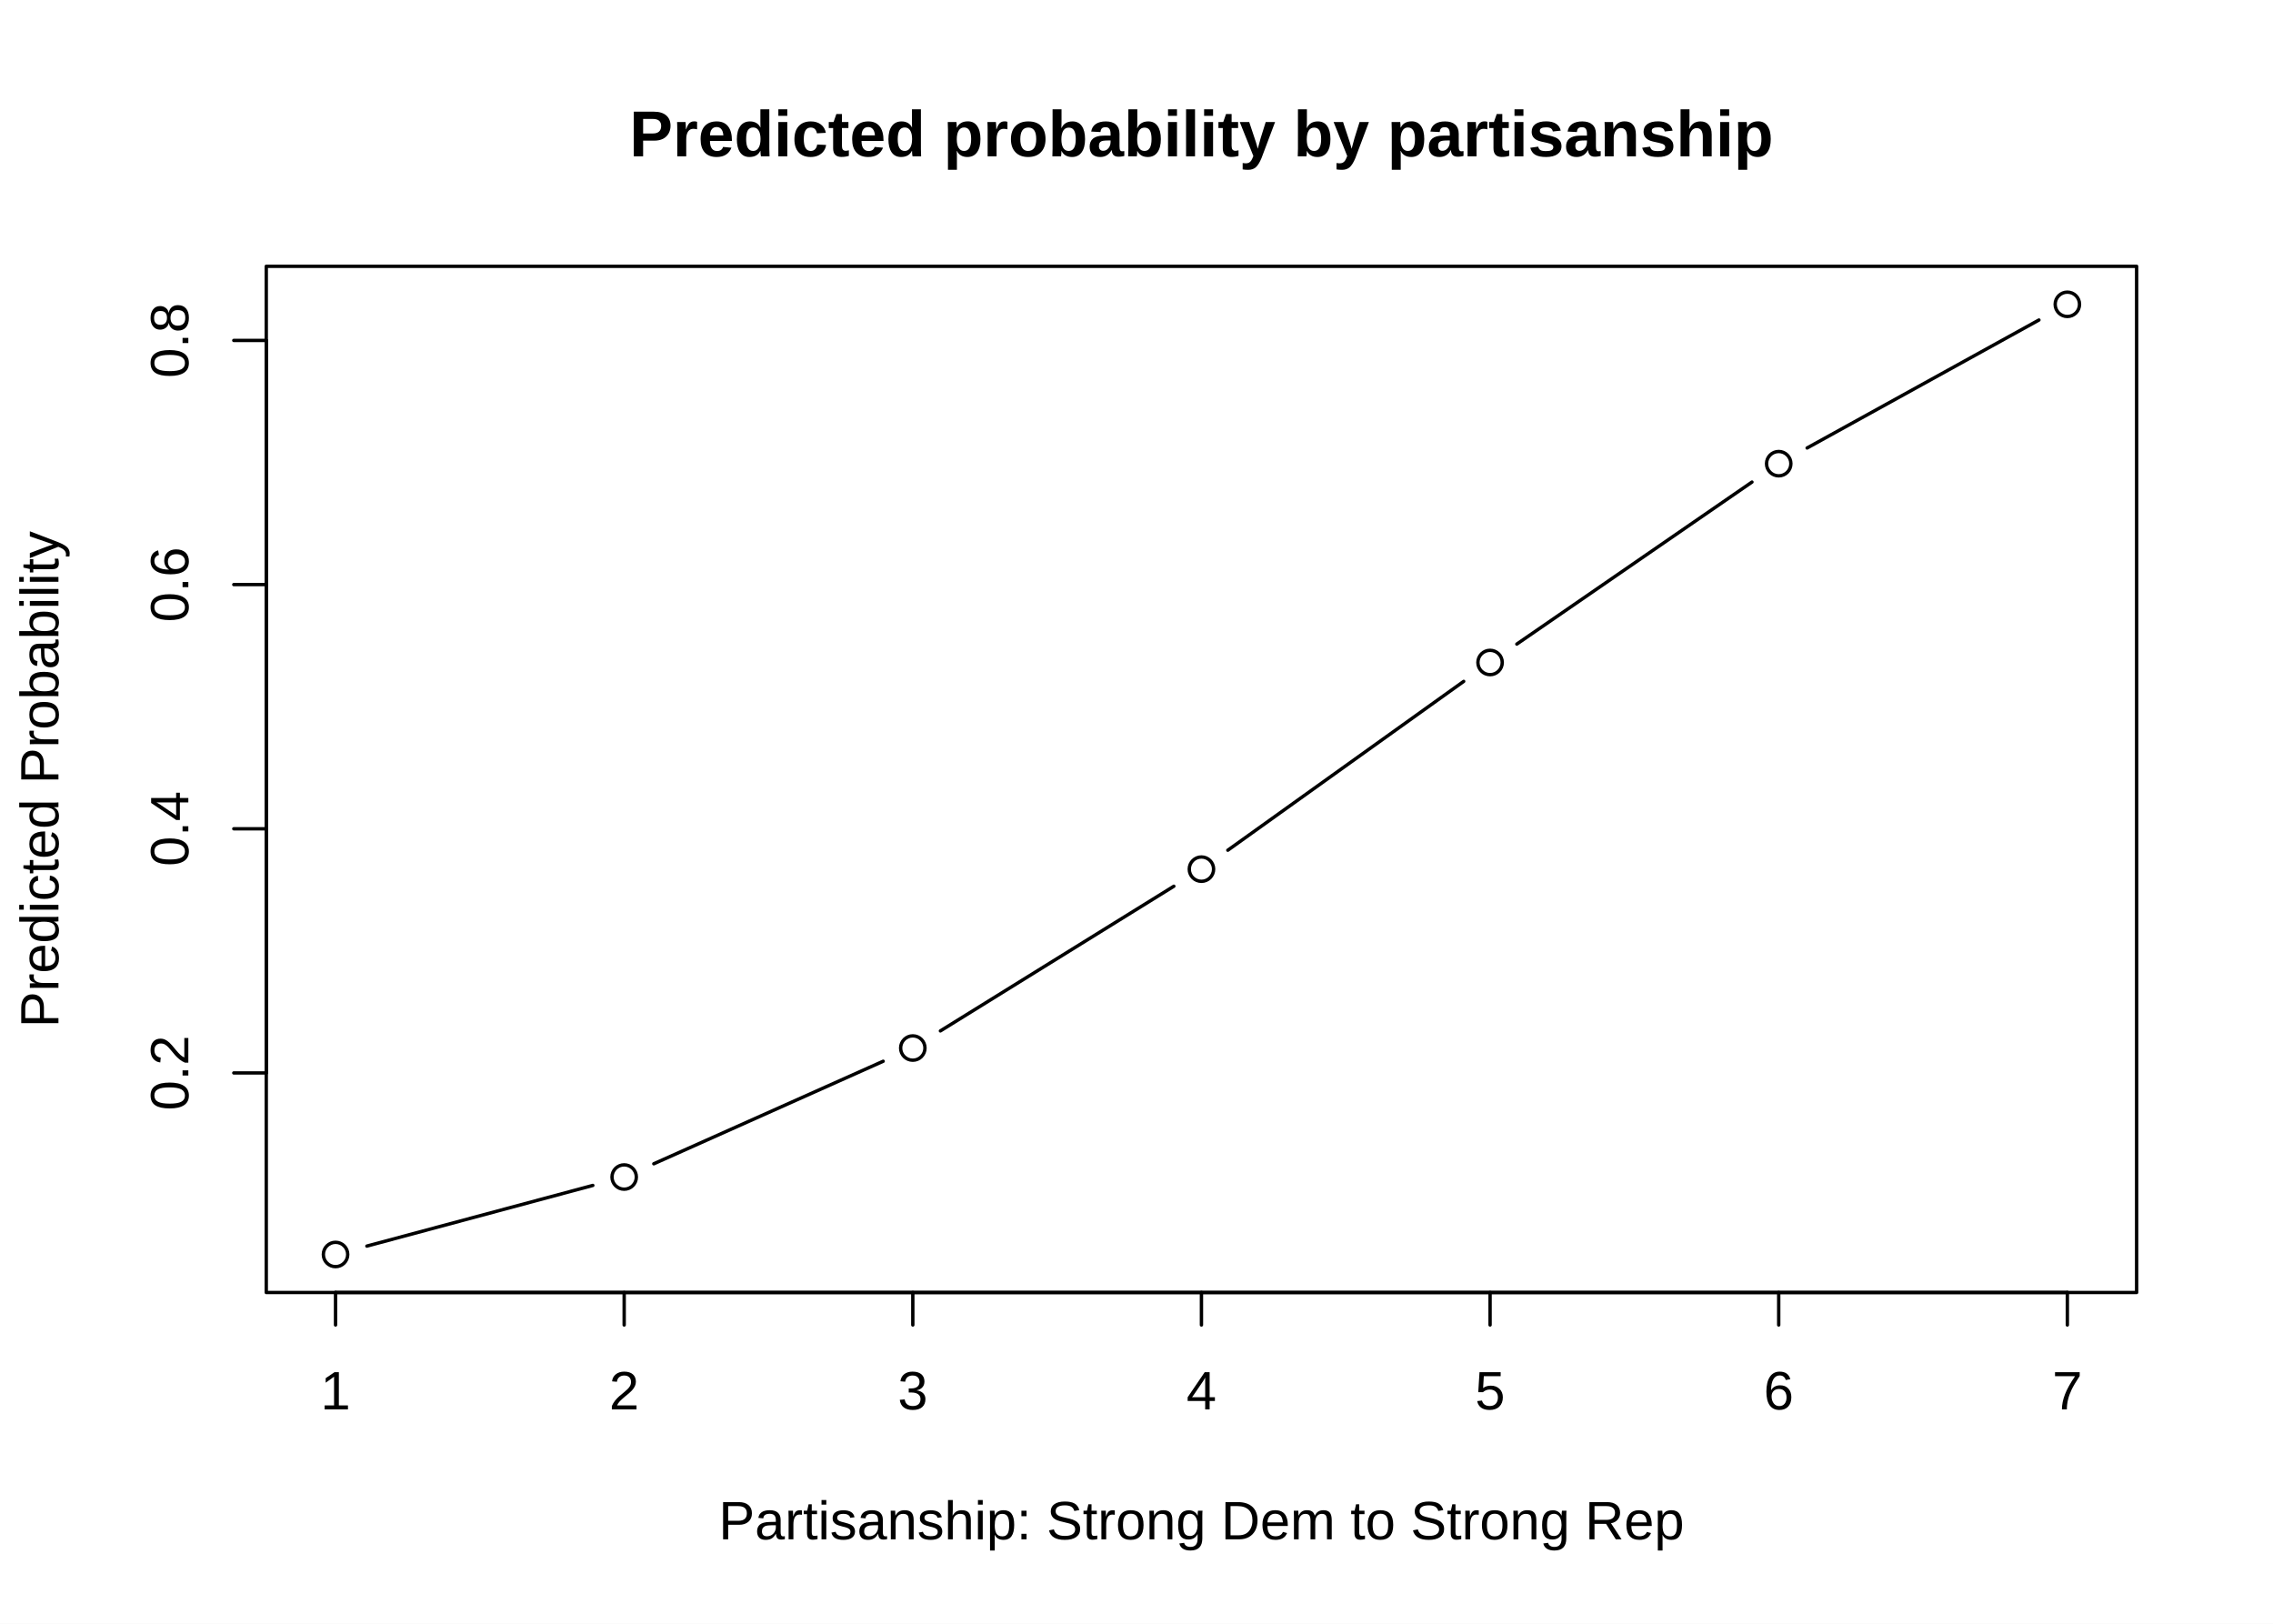
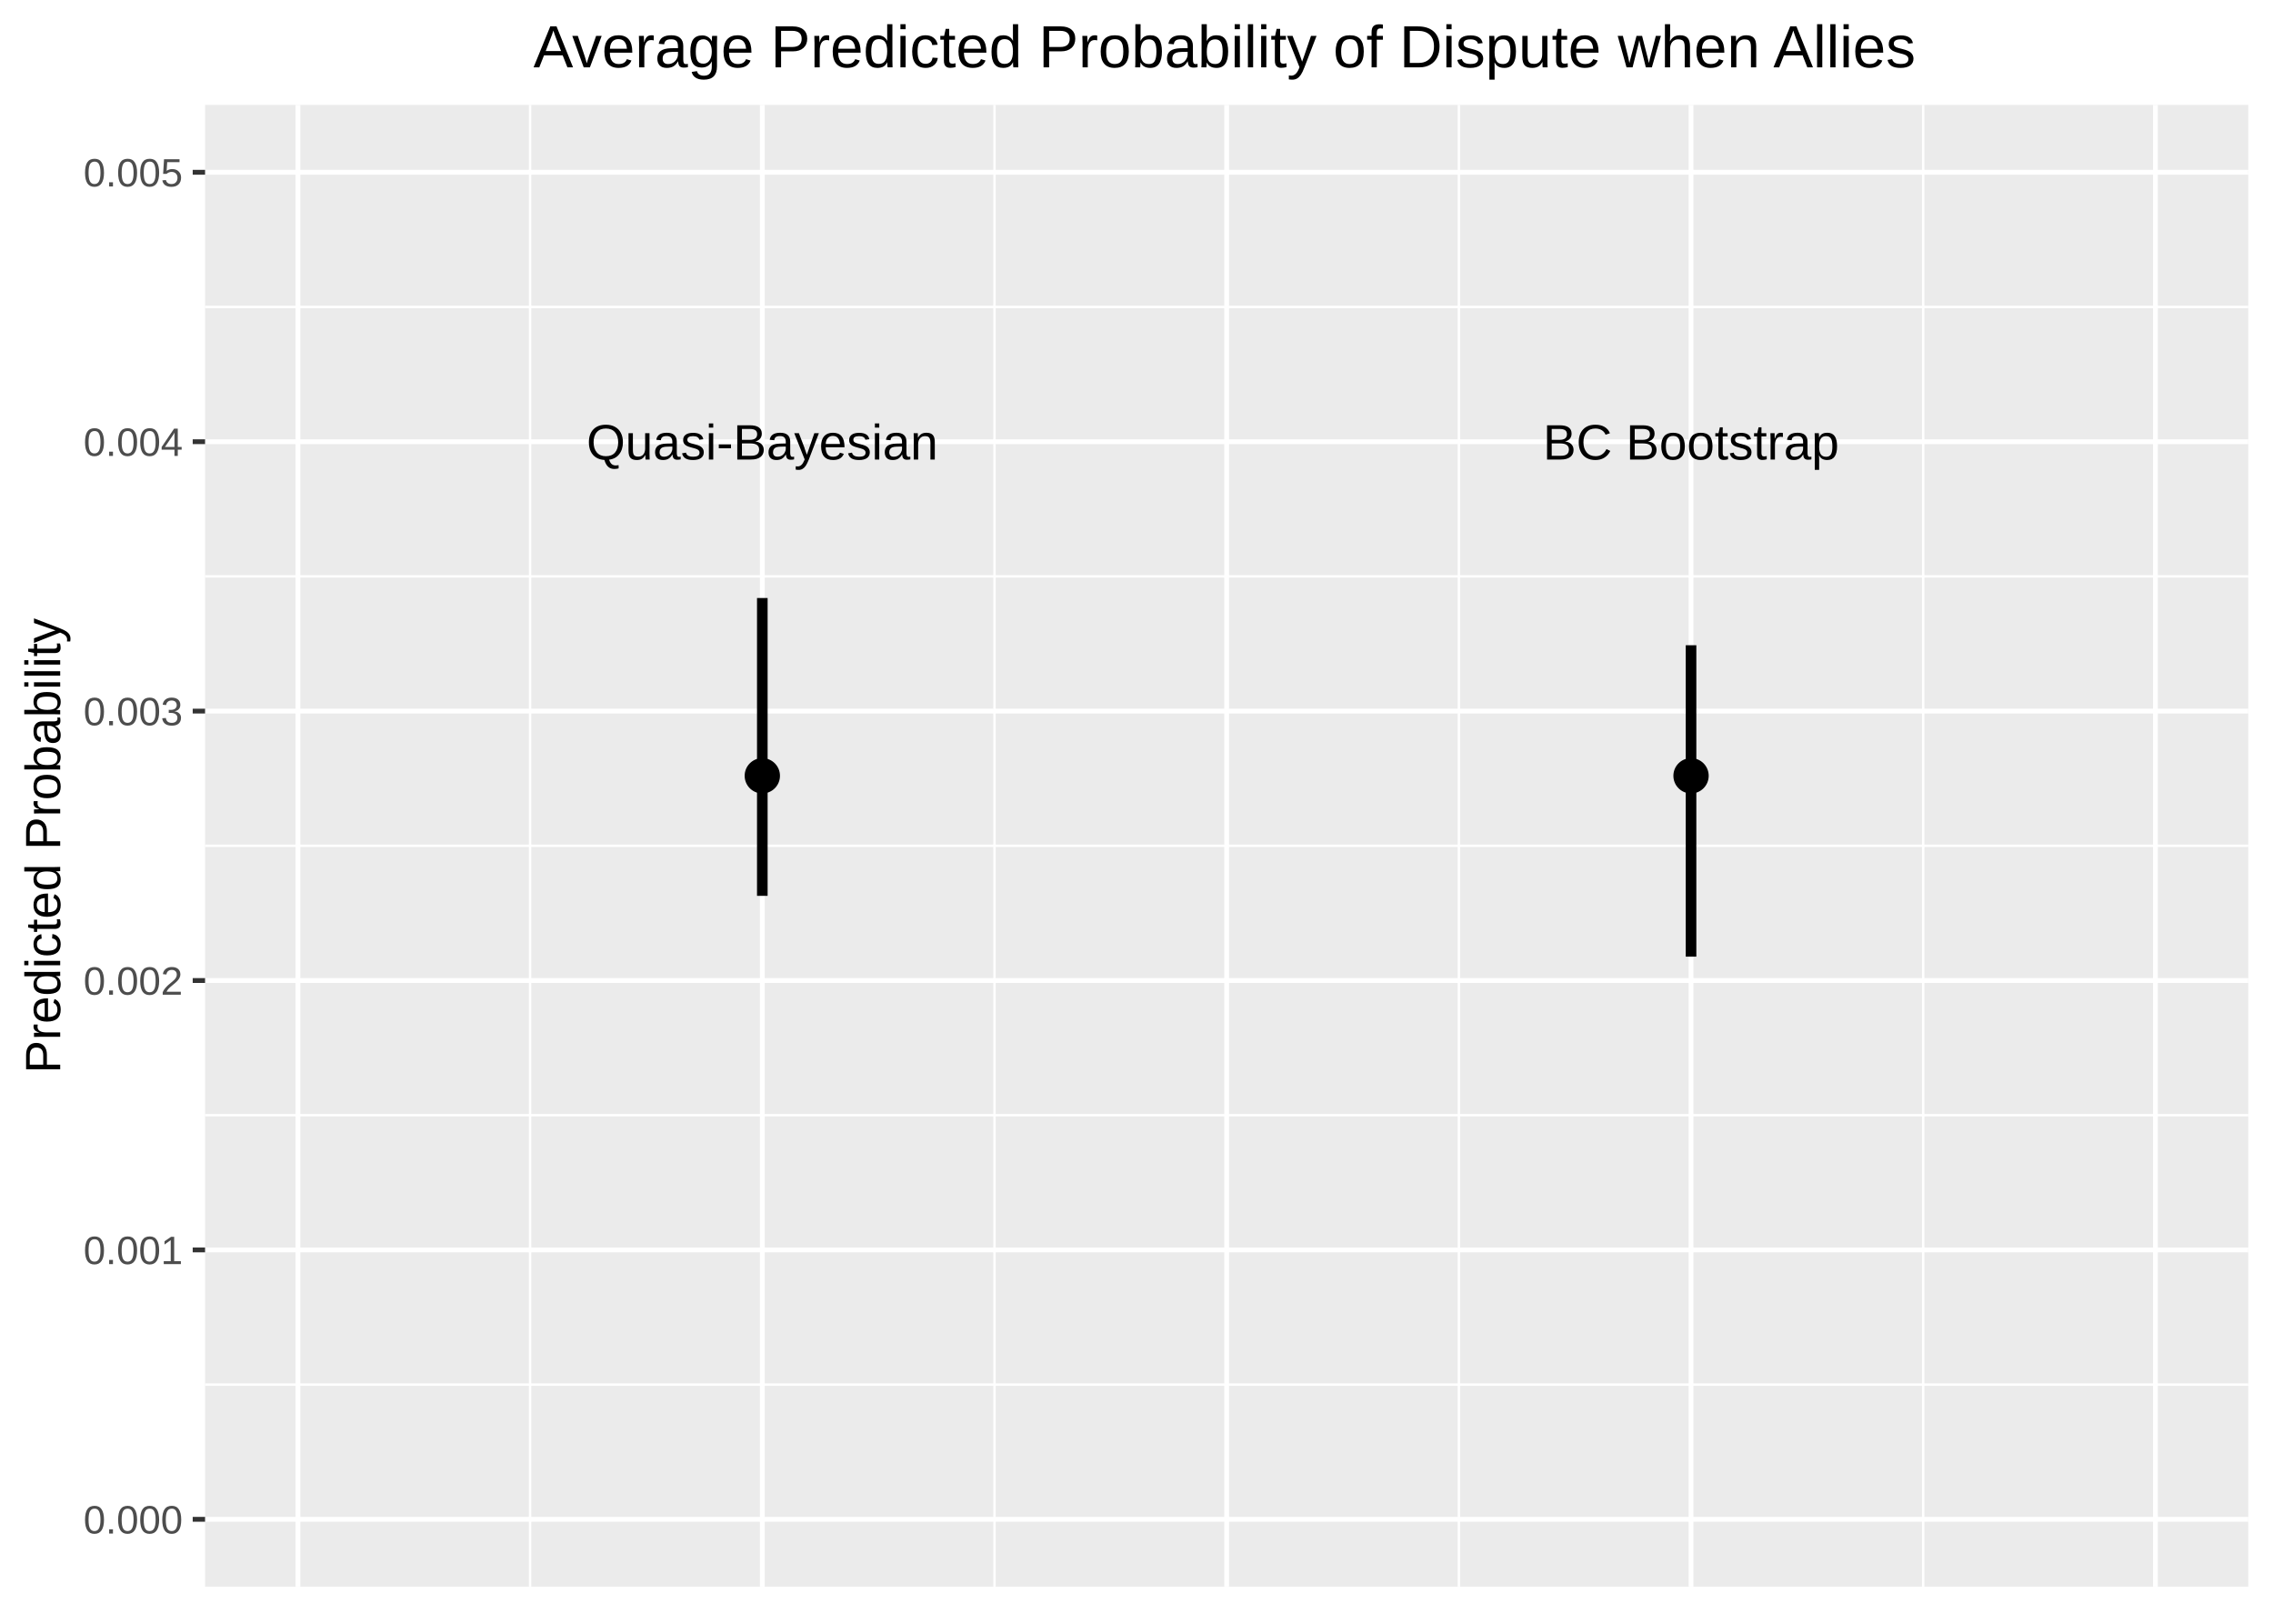
<svg xmlns="http://www.w3.org/2000/svg" viewBox="0 0 504.00 360.00">
  <defs>
    <style type="text/css">
    line, polyline, polygon, path, rect, circle {
      fill: none;
      stroke: #000000;
      stroke-linecap: round;
      stroke-linejoin: round;
      stroke-miterlimit: 10.00;
    }
  </style>
  </defs>
  <rect width="100%" height="100%" style="stroke: none; fill: #FFFFFF;" />
+   <rect x="0.00" y="0.00" width="504.00" height="360.00" style="stroke-width: 1.07; stroke: #FFFFFF; fill: #FFFFFF;" />
  <defs>
-     <clipPath id="cpNTkuMDR8NDczLjc2fDI4Ni41Nnw1OS4wNA==">
-       <rect x="59.04" y="59.04" width="414.72" height="227.52" />
+     <clipPath id="cpNDUuNDd8NDk4LjUyfDM1MS43OHwyMy4yNw==">
+       <rect x="45.47" y="23.27" width="453.05" height="328.51" />
    </clipPath>
  </defs>
-   <line x1="81.35" y1="276.27" x2="131.45" y2="262.82" style="stroke-width: 0.75;" clip-path="url(#cpNTkuMDR8NDczLjc2fDI4Ni41Nnw1OS4wNA==)" />
-   <line x1="144.97" y1="258.02" x2="195.83" y2="235.29" style="stroke-width: 0.75;" clip-path="url(#cpNTkuMDR8NDczLjc2fDI4Ni41Nnw1OS4wNA==)" />
-   <line x1="208.52" y1="228.56" x2="260.28" y2="196.49" style="stroke-width: 0.75;" clip-path="url(#cpNTkuMDR8NDczLjc2fDI4Ni41Nnw1OS4wNA==)" />
-   <line x1="272.25" y1="188.50" x2="324.55" y2="151.07" style="stroke-width: 0.75;" clip-path="url(#cpNTkuMDR8NDczLjc2fDI4Ni41Nnw1OS4wNA==)" />
-   <line x1="336.33" y1="142.80" x2="388.47" y2="106.88" style="stroke-width: 0.75;" clip-path="url(#cpNTkuMDR8NDczLjc2fDI4Ni41Nnw1OS4wNA==)" />
-   <line x1="400.70" y1="99.32" x2="452.10" y2="70.95" style="stroke-width: 0.75;" clip-path="url(#cpNTkuMDR8NDczLjc2fDI4Ni41Nnw1OS4wNA==)" />
-   <circle cx="74.40" cy="278.13" r="2.70" style="stroke-width: 0.75;" clip-path="url(#cpNTkuMDR8NDczLjc2fDI4Ni41Nnw1OS4wNA==)" />
-   <circle cx="138.40" cy="260.96" r="2.70" style="stroke-width: 0.75;" clip-path="url(#cpNTkuMDR8NDczLjc2fDI4Ni41Nnw1OS4wNA==)" />
-   <circle cx="202.40" cy="232.36" r="2.70" style="stroke-width: 0.75;" clip-path="url(#cpNTkuMDR8NDczLjc2fDI4Ni41Nnw1OS4wNA==)" />
-   <circle cx="266.40" cy="192.70" r="2.70" style="stroke-width: 0.75;" clip-path="url(#cpNTkuMDR8NDczLjc2fDI4Ni41Nnw1OS4wNA==)" />
-   <circle cx="330.40" cy="146.88" r="2.70" style="stroke-width: 0.75;" clip-path="url(#cpNTkuMDR8NDczLjc2fDI4Ni41Nnw1OS4wNA==)" />
-   <circle cx="394.40" cy="102.80" r="2.70" style="stroke-width: 0.75;" clip-path="url(#cpNTkuMDR8NDczLjc2fDI4Ni41Nnw1OS4wNA==)" />
-   <circle cx="458.40" cy="67.47" r="2.70" style="stroke-width: 0.75;" clip-path="url(#cpNTkuMDR8NDczLjc2fDI4Ni41Nnw1OS4wNA==)" />
+   <rect x="45.47" y="23.27" width="453.05" height="328.51" style="stroke-width: 1.07; stroke: none; fill: #EBEBEB;" clip-path="url(#cpNDUuNDd8NDk4LjUyfDM1MS43OHwyMy4yNw==)" />
+   <polyline points="45.47,306.98 498.52,306.98 " style="stroke-width: 0.53; stroke: #FFFFFF; stroke-linecap: butt;" clip-path="url(#cpNDUuNDd8NDk4LjUyfDM1MS43OHwyMy4yNw==)" />
+   <polyline points="45.47,247.25 498.52,247.25 " style="stroke-width: 0.53; stroke: #FFFFFF; stroke-linecap: butt;" clip-path="url(#cpNDUuNDd8NDk4LjUyfDM1MS43OHwyMy4yNw==)" />
+   <polyline points="45.47,187.52 498.52,187.52 " style="stroke-width: 0.53; stroke: #FFFFFF; stroke-linecap: butt;" clip-path="url(#cpNDUuNDd8NDk4LjUyfDM1MS43OHwyMy4yNw==)" />
+   <polyline points="45.47,127.79 498.52,127.79 " style="stroke-width: 0.53; stroke: #FFFFFF; stroke-linecap: butt;" clip-path="url(#cpNDUuNDd8NDk4LjUyfDM1MS43OHwyMy4yNw==)" />
+   <polyline points="45.47,68.06 498.52,68.06 " style="stroke-width: 0.53; stroke: #FFFFFF; stroke-linecap: butt;" clip-path="url(#cpNDUuNDd8NDk4LjUyfDM1MS43OHwyMy4yNw==)" />
+   <polyline points="117.54,351.78 117.54,23.27 " style="stroke-width: 0.53; stroke: #FFFFFF; stroke-linecap: butt;" clip-path="url(#cpNDUuNDd8NDk4LjUyfDM1MS43OHwyMy4yNw==)" />
+   <polyline points="220.51,351.78 220.51,23.27 " style="stroke-width: 0.53; stroke: #FFFFFF; stroke-linecap: butt;" clip-path="url(#cpNDUuNDd8NDk4LjUyfDM1MS43OHwyMy4yNw==)" />
+   <polyline points="323.48,351.78 323.48,23.27 " style="stroke-width: 0.53; stroke: #FFFFFF; stroke-linecap: butt;" clip-path="url(#cpNDUuNDd8NDk4LjUyfDM1MS43OHwyMy4yNw==)" />
+   <polyline points="426.44,351.78 426.44,23.27 " style="stroke-width: 0.53; stroke: #FFFFFF; stroke-linecap: butt;" clip-path="url(#cpNDUuNDd8NDk4LjUyfDM1MS43OHwyMy4yNw==)" />
+   <polyline points="45.47,336.85 498.52,336.85 " style="stroke-width: 1.07; stroke: #FFFFFF; stroke-linecap: butt;" clip-path="url(#cpNDUuNDd8NDk4LjUyfDM1MS43OHwyMy4yNw==)" />
+   <polyline points="45.47,277.12 498.52,277.12 " style="stroke-width: 1.07; stroke: #FFFFFF; stroke-linecap: butt;" clip-path="url(#cpNDUuNDd8NDk4LjUyfDM1MS43OHwyMy4yNw==)" />
+   <polyline points="45.47,217.39 498.52,217.39 " style="stroke-width: 1.07; stroke: #FFFFFF; stroke-linecap: butt;" clip-path="url(#cpNDUuNDd8NDk4LjUyfDM1MS43OHwyMy4yNw==)" />
+   <polyline points="45.47,157.66 498.52,157.66 " style="stroke-width: 1.07; stroke: #FFFFFF; stroke-linecap: butt;" clip-path="url(#cpNDUuNDd8NDk4LjUyfDM1MS43OHwyMy4yNw==)" />
+   <polyline points="45.47,97.93 498.52,97.93 " style="stroke-width: 1.07; stroke: #FFFFFF; stroke-linecap: butt;" clip-path="url(#cpNDUuNDd8NDk4LjUyfDM1MS43OHwyMy4yNw==)" />
+   <polyline points="45.47,38.20 498.52,38.20 " style="stroke-width: 1.07; stroke: #FFFFFF; stroke-linecap: butt;" clip-path="url(#cpNDUuNDd8NDk4LjUyfDM1MS43OHwyMy4yNw==)" />
+   <polyline points="66.06,351.78 66.06,23.27 " style="stroke-width: 1.07; stroke: #FFFFFF; stroke-linecap: butt;" clip-path="url(#cpNDUuNDd8NDk4LjUyfDM1MS43OHwyMy4yNw==)" />
+   <polyline points="169.03,351.78 169.03,23.27 " style="stroke-width: 1.07; stroke: #FFFFFF; stroke-linecap: butt;" clip-path="url(#cpNDUuNDd8NDk4LjUyfDM1MS43OHwyMy4yNw==)" />
+   <polyline points="271.99,351.78 271.99,23.27 " style="stroke-width: 1.07; stroke: #FFFFFF; stroke-linecap: butt;" clip-path="url(#cpNDUuNDd8NDk4LjUyfDM1MS43OHwyMy4yNw==)" />
+   <polyline points="374.96,351.78 374.96,23.27 " style="stroke-width: 1.07; stroke: #FFFFFF; stroke-linecap: butt;" clip-path="url(#cpNDUuNDd8NDk4LjUyfDM1MS43OHwyMy4yNw==)" />
+   <polyline points="477.93,351.78 477.93,23.27 " style="stroke-width: 1.07; stroke: #FFFFFF; stroke-linecap: butt;" clip-path="url(#cpNDUuNDd8NDk4LjUyfDM1MS43OHwyMy4yNw==)" />
+   <circle cx="169.03" cy="172.00" r="3.56" style="stroke-width: 0.71; fill: #000000;" clip-path="url(#cpNDUuNDd8NDk4LjUyfDM1MS43OHwyMy4yNw==)" />
+   <circle cx="374.96" cy="172.00" r="3.56" style="stroke-width: 0.71; fill: #000000;" clip-path="url(#cpNDUuNDd8NDk4LjUyfDM1MS43OHwyMy4yNw==)" />
+   <polyline points="169.03,132.59 169.03,132.59 " style="stroke-width: 2.35; stroke-linecap: butt;" clip-path="url(#cpNDUuNDd8NDk4LjUyfDM1MS43OHwyMy4yNw==)" />
+   <polyline points="169.03,132.59 169.03,198.61 " style="stroke-width: 2.35; stroke-linecap: butt;" clip-path="url(#cpNDUuNDd8NDk4LjUyfDM1MS43OHwyMy4yNw==)" />
+   <polyline points="169.03,198.61 169.03,198.61 " style="stroke-width: 2.35; stroke-linecap: butt;" clip-path="url(#cpNDUuNDd8NDk4LjUyfDM1MS43OHwyMy4yNw==)" />
+   <polyline points="374.96,143.06 374.96,143.06 " style="stroke-width: 2.35; stroke-linecap: butt;" clip-path="url(#cpNDUuNDd8NDk4LjUyfDM1MS43OHwyMy4yNw==)" />
+   <polyline points="374.96,143.06 374.96,212.10 " style="stroke-width: 2.35; stroke-linecap: butt;" clip-path="url(#cpNDUuNDd8NDk4LjUyfDM1MS43OHwyMy4yNw==)" />
+   <polyline points="374.96,212.10 374.96,212.10 " style="stroke-width: 2.35; stroke-linecap: butt;" clip-path="url(#cpNDUuNDd8NDk4LjUyfDM1MS43OHwyMy4yNw==)" />
+   <g clip-path="url(#cpNDUuNDd8NDk4LjUyfDM1MS43OHwyMy4yNw==)">
+     <text x="130.06" y="101.88" style="font-size: 11.04px; font-family: Arial;" textLength="77.93px" lengthAdjust="spacingAndGlyphs">Quasi-Bayesian</text>
+   </g>
+   <g clip-path="url(#cpNDUuNDd8NDk4LjUyfDM1MS43OHwyMy4yNw==)">
+     <text x="342.13" y="101.88" style="font-size: 11.04px; font-family: Arial;" textLength="65.66px" lengthAdjust="spacingAndGlyphs">BC Bootstrap</text>
+   </g>
  <defs>
    <clipPath id="cpMC4wMHw1MDQuMDB8MzYwLjAwfDAuMDA=">
      <rect x="0.00" y="0.00" width="504.00" height="360.00" />
    </clipPath>
  </defs>
-   <line x1="74.40" y1="286.56" x2="458.40" y2="286.56" style="stroke-width: 0.75;" clip-path="url(#cpMC4wMHw1MDQuMDB8MzYwLjAwfDAuMDA=)" />
-   <line x1="74.40" y1="286.56" x2="74.40" y2="293.76" style="stroke-width: 0.75;" clip-path="url(#cpMC4wMHw1MDQuMDB8MzYwLjAwfDAuMDA=)" />
-   <line x1="138.40" y1="286.56" x2="138.40" y2="293.76" style="stroke-width: 0.75;" clip-path="url(#cpMC4wMHw1MDQuMDB8MzYwLjAwfDAuMDA=)" />
-   <line x1="202.40" y1="286.56" x2="202.40" y2="293.76" style="stroke-width: 0.75;" clip-path="url(#cpMC4wMHw1MDQuMDB8MzYwLjAwfDAuMDA=)" />
-   <line x1="266.40" y1="286.56" x2="266.40" y2="293.76" style="stroke-width: 0.75;" clip-path="url(#cpMC4wMHw1MDQuMDB8MzYwLjAwfDAuMDA=)" />
-   <line x1="330.40" y1="286.56" x2="330.40" y2="293.76" style="stroke-width: 0.75;" clip-path="url(#cpMC4wMHw1MDQuMDB8MzYwLjAwfDAuMDA=)" />
-   <line x1="394.40" y1="286.56" x2="394.40" y2="293.76" style="stroke-width: 0.75;" clip-path="url(#cpMC4wMHw1MDQuMDB8MzYwLjAwfDAuMDA=)" />
-   <line x1="458.40" y1="286.56" x2="458.40" y2="293.76" style="stroke-width: 0.75;" clip-path="url(#cpMC4wMHw1MDQuMDB8MzYwLjAwfDAuMDA=)" />
  <g clip-path="url(#cpMC4wMHw1MDQuMDB8MzYwLjAwfDAuMDA=)">
-     <text x="71.06" y="312.48" style="font-size: 12.00px; font-family: Arial;" textLength="6.67px" lengthAdjust="spacingAndGlyphs">1</text>
+     <text x="18.51" y="340.00" style="font-size: 8.80px; fill: #4D4D4D; font-family: Arial;" textLength="22.02px" lengthAdjust="spacingAndGlyphs">0.000</text>
  </g>
  <g clip-path="url(#cpMC4wMHw1MDQuMDB8MzYwLjAwfDAuMDA=)">
-     <text x="135.06" y="312.48" style="font-size: 12.00px; font-family: Arial;" textLength="6.67px" lengthAdjust="spacingAndGlyphs">2</text>
+     <text x="18.51" y="280.27" style="font-size: 8.80px; fill: #4D4D4D; font-family: Arial;" textLength="22.02px" lengthAdjust="spacingAndGlyphs">0.001</text>
  </g>
  <g clip-path="url(#cpMC4wMHw1MDQuMDB8MzYwLjAwfDAuMDA=)">
-     <text x="199.06" y="312.48" style="font-size: 12.00px; font-family: Arial;" textLength="6.67px" lengthAdjust="spacingAndGlyphs">3</text>
+     <text x="18.51" y="220.54" style="font-size: 8.80px; fill: #4D4D4D; font-family: Arial;" textLength="22.02px" lengthAdjust="spacingAndGlyphs">0.002</text>
  </g>
  <g clip-path="url(#cpMC4wMHw1MDQuMDB8MzYwLjAwfDAuMDA=)">
-     <text x="263.06" y="312.48" style="font-size: 12.00px; font-family: Arial;" textLength="6.67px" lengthAdjust="spacingAndGlyphs">4</text>
+     <text x="18.51" y="160.81" style="font-size: 8.80px; fill: #4D4D4D; font-family: Arial;" textLength="22.02px" lengthAdjust="spacingAndGlyphs">0.003</text>
  </g>
  <g clip-path="url(#cpMC4wMHw1MDQuMDB8MzYwLjAwfDAuMDA=)">
-     <text x="327.06" y="312.48" style="font-size: 12.00px; font-family: Arial;" textLength="6.67px" lengthAdjust="spacingAndGlyphs">5</text>
+     <text x="18.51" y="101.08" style="font-size: 8.80px; fill: #4D4D4D; font-family: Arial;" textLength="22.02px" lengthAdjust="spacingAndGlyphs">0.004</text>
  </g>
  <g clip-path="url(#cpMC4wMHw1MDQuMDB8MzYwLjAwfDAuMDA=)">
-     <text x="391.06" y="312.48" style="font-size: 12.00px; font-family: Arial;" textLength="6.67px" lengthAdjust="spacingAndGlyphs">6</text>
+     <text x="18.51" y="41.35" style="font-size: 8.80px; fill: #4D4D4D; font-family: Arial;" textLength="22.02px" lengthAdjust="spacingAndGlyphs">0.005</text>
+   </g>
+   <polyline points="42.73,336.85 45.47,336.85 " style="stroke-width: 1.07; stroke: #333333; stroke-linecap: butt;" clip-path="url(#cpMC4wMHw1MDQuMDB8MzYwLjAwfDAuMDA=)" />
+   <polyline points="42.73,277.12 45.47,277.12 " style="stroke-width: 1.07; stroke: #333333; stroke-linecap: butt;" clip-path="url(#cpMC4wMHw1MDQuMDB8MzYwLjAwfDAuMDA=)" />
+   <polyline points="42.73,217.39 45.47,217.39 " style="stroke-width: 1.07; stroke: #333333; stroke-linecap: butt;" clip-path="url(#cpMC4wMHw1MDQuMDB8MzYwLjAwfDAuMDA=)" />
+   <polyline points="42.73,157.66 45.47,157.66 " style="stroke-width: 1.07; stroke: #333333; stroke-linecap: butt;" clip-path="url(#cpMC4wMHw1MDQuMDB8MzYwLjAwfDAuMDA=)" />
+   <polyline points="42.73,97.93 45.47,97.93 " style="stroke-width: 1.07; stroke: #333333; stroke-linecap: butt;" clip-path="url(#cpMC4wMHw1MDQuMDB8MzYwLjAwfDAuMDA=)" />
+   <polyline points="42.73,38.20 45.47,38.20 " style="stroke-width: 1.07; stroke: #333333; stroke-linecap: butt;" clip-path="url(#cpMC4wMHw1MDQuMDB8MzYwLjAwfDAuMDA=)" />
+   <g clip-path="url(#cpMC4wMHw1MDQuMDB8MzYwLjAwfDAuMDA=)">
+     <text transform="translate(13.35,237.97) rotate(-90)" style="font-size: 11.00px; font-family: Arial;" textLength="100.89px" lengthAdjust="spacingAndGlyphs">Predicted Probability</text>
  </g>
  <g clip-path="url(#cpMC4wMHw1MDQuMDB8MzYwLjAwfDAuMDA=)">
-     <text x="455.06" y="312.48" style="font-size: 12.00px; font-family: Arial;" textLength="6.67px" lengthAdjust="spacingAndGlyphs">7</text>
-   </g>
-   <line x1="59.04" y1="237.88" x2="59.04" y2="75.48" style="stroke-width: 0.75;" clip-path="url(#cpMC4wMHw1MDQuMDB8MzYwLjAwfDAuMDA=)" />
-   <line x1="59.04" y1="237.88" x2="51.84" y2="237.88" style="stroke-width: 0.75;" clip-path="url(#cpMC4wMHw1MDQuMDB8MzYwLjAwfDAuMDA=)" />
-   <line x1="59.04" y1="183.75" x2="51.84" y2="183.75" style="stroke-width: 0.75;" clip-path="url(#cpMC4wMHw1MDQuMDB8MzYwLjAwfDAuMDA=)" />
-   <line x1="59.04" y1="129.61" x2="51.84" y2="129.61" style="stroke-width: 0.75;" clip-path="url(#cpMC4wMHw1MDQuMDB8MzYwLjAwfDAuMDA=)" />
-   <line x1="59.04" y1="75.48" x2="51.84" y2="75.48" style="stroke-width: 0.75;" clip-path="url(#cpMC4wMHw1MDQuMDB8MzYwLjAwfDAuMDA=)" />
-   <g clip-path="url(#cpMC4wMHw1MDQuMDB8MzYwLjAwfDAuMDA=)">
-     <text transform="translate(41.76,246.22) rotate(-90)" style="font-size: 12.00px; font-family: Arial;" textLength="16.68px" lengthAdjust="spacingAndGlyphs">0.2</text>
-   </g>
-   <g clip-path="url(#cpMC4wMHw1MDQuMDB8MzYwLjAwfDAuMDA=)">
-     <text transform="translate(41.76,192.09) rotate(-90)" style="font-size: 12.00px; font-family: Arial;" textLength="16.68px" lengthAdjust="spacingAndGlyphs">0.4</text>
-   </g>
-   <g clip-path="url(#cpMC4wMHw1MDQuMDB8MzYwLjAwfDAuMDA=)">
-     <text transform="translate(41.76,137.95) rotate(-90)" style="font-size: 12.00px; font-family: Arial;" textLength="16.68px" lengthAdjust="spacingAndGlyphs">0.6</text>
-   </g>
-   <g clip-path="url(#cpMC4wMHw1MDQuMDB8MzYwLjAwfDAuMDA=)">
-     <text transform="translate(41.76,83.82) rotate(-90)" style="font-size: 12.00px; font-family: Arial;" textLength="16.68px" lengthAdjust="spacingAndGlyphs">0.8</text>
-   </g>
-   <polyline points="59.04,286.56 473.76,286.56 473.76,59.04 59.04,59.04 59.04,286.56 " style="stroke-width: 0.75;" clip-path="url(#cpMC4wMHw1MDQuMDB8MzYwLjAwfDAuMDA=)" />
-   <g clip-path="url(#cpMC4wMHw1MDQuMDB8MzYwLjAwfDAuMDA=)">
-     <text x="139.57" y="34.67" style="font-size: 14.40px; font-weight: bold; font-family: Arial;" textLength="253.65px" lengthAdjust="spacingAndGlyphs">Predicted probability by partisanship</text>
-   </g>
-   <g clip-path="url(#cpMC4wMHw1MDQuMDB8MzYwLjAwfDAuMDA=)">
-     <text x="159.35" y="341.28" style="font-size: 12.00px; font-family: Arial;" textLength="214.11px" lengthAdjust="spacingAndGlyphs">Partisanship: Strong Dem to Strong Rep</text>
-   </g>
-   <g clip-path="url(#cpMC4wMHw1MDQuMDB8MzYwLjAwfDAuMDA=)">
-     <text transform="translate(12.96,227.83) rotate(-90)" style="font-size: 12.00px; font-family: Arial;" textLength="110.06px" lengthAdjust="spacingAndGlyphs">Predicted Probability</text>
+     <text x="118.28" y="14.93" style="font-size: 13.20px; font-family: Arial;" textLength="307.43px" lengthAdjust="spacingAndGlyphs">Average Predicted Probability of Dispute when Allies</text>
  </g>
</svg>
